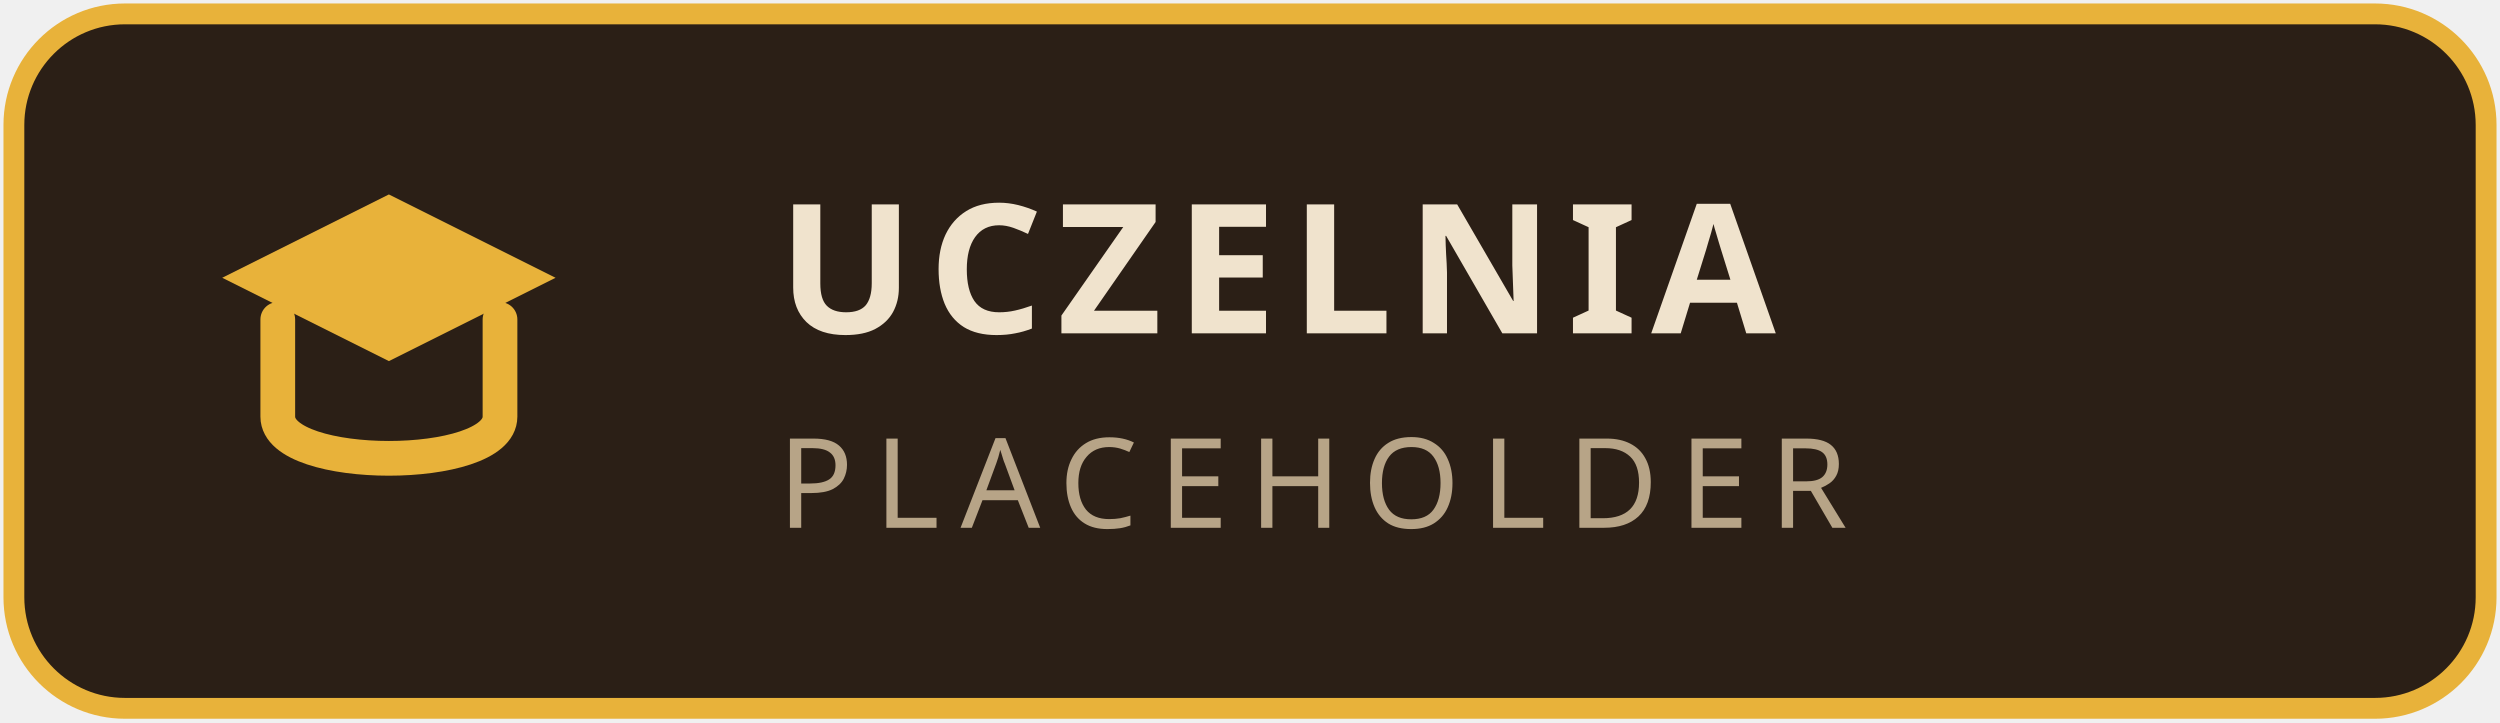
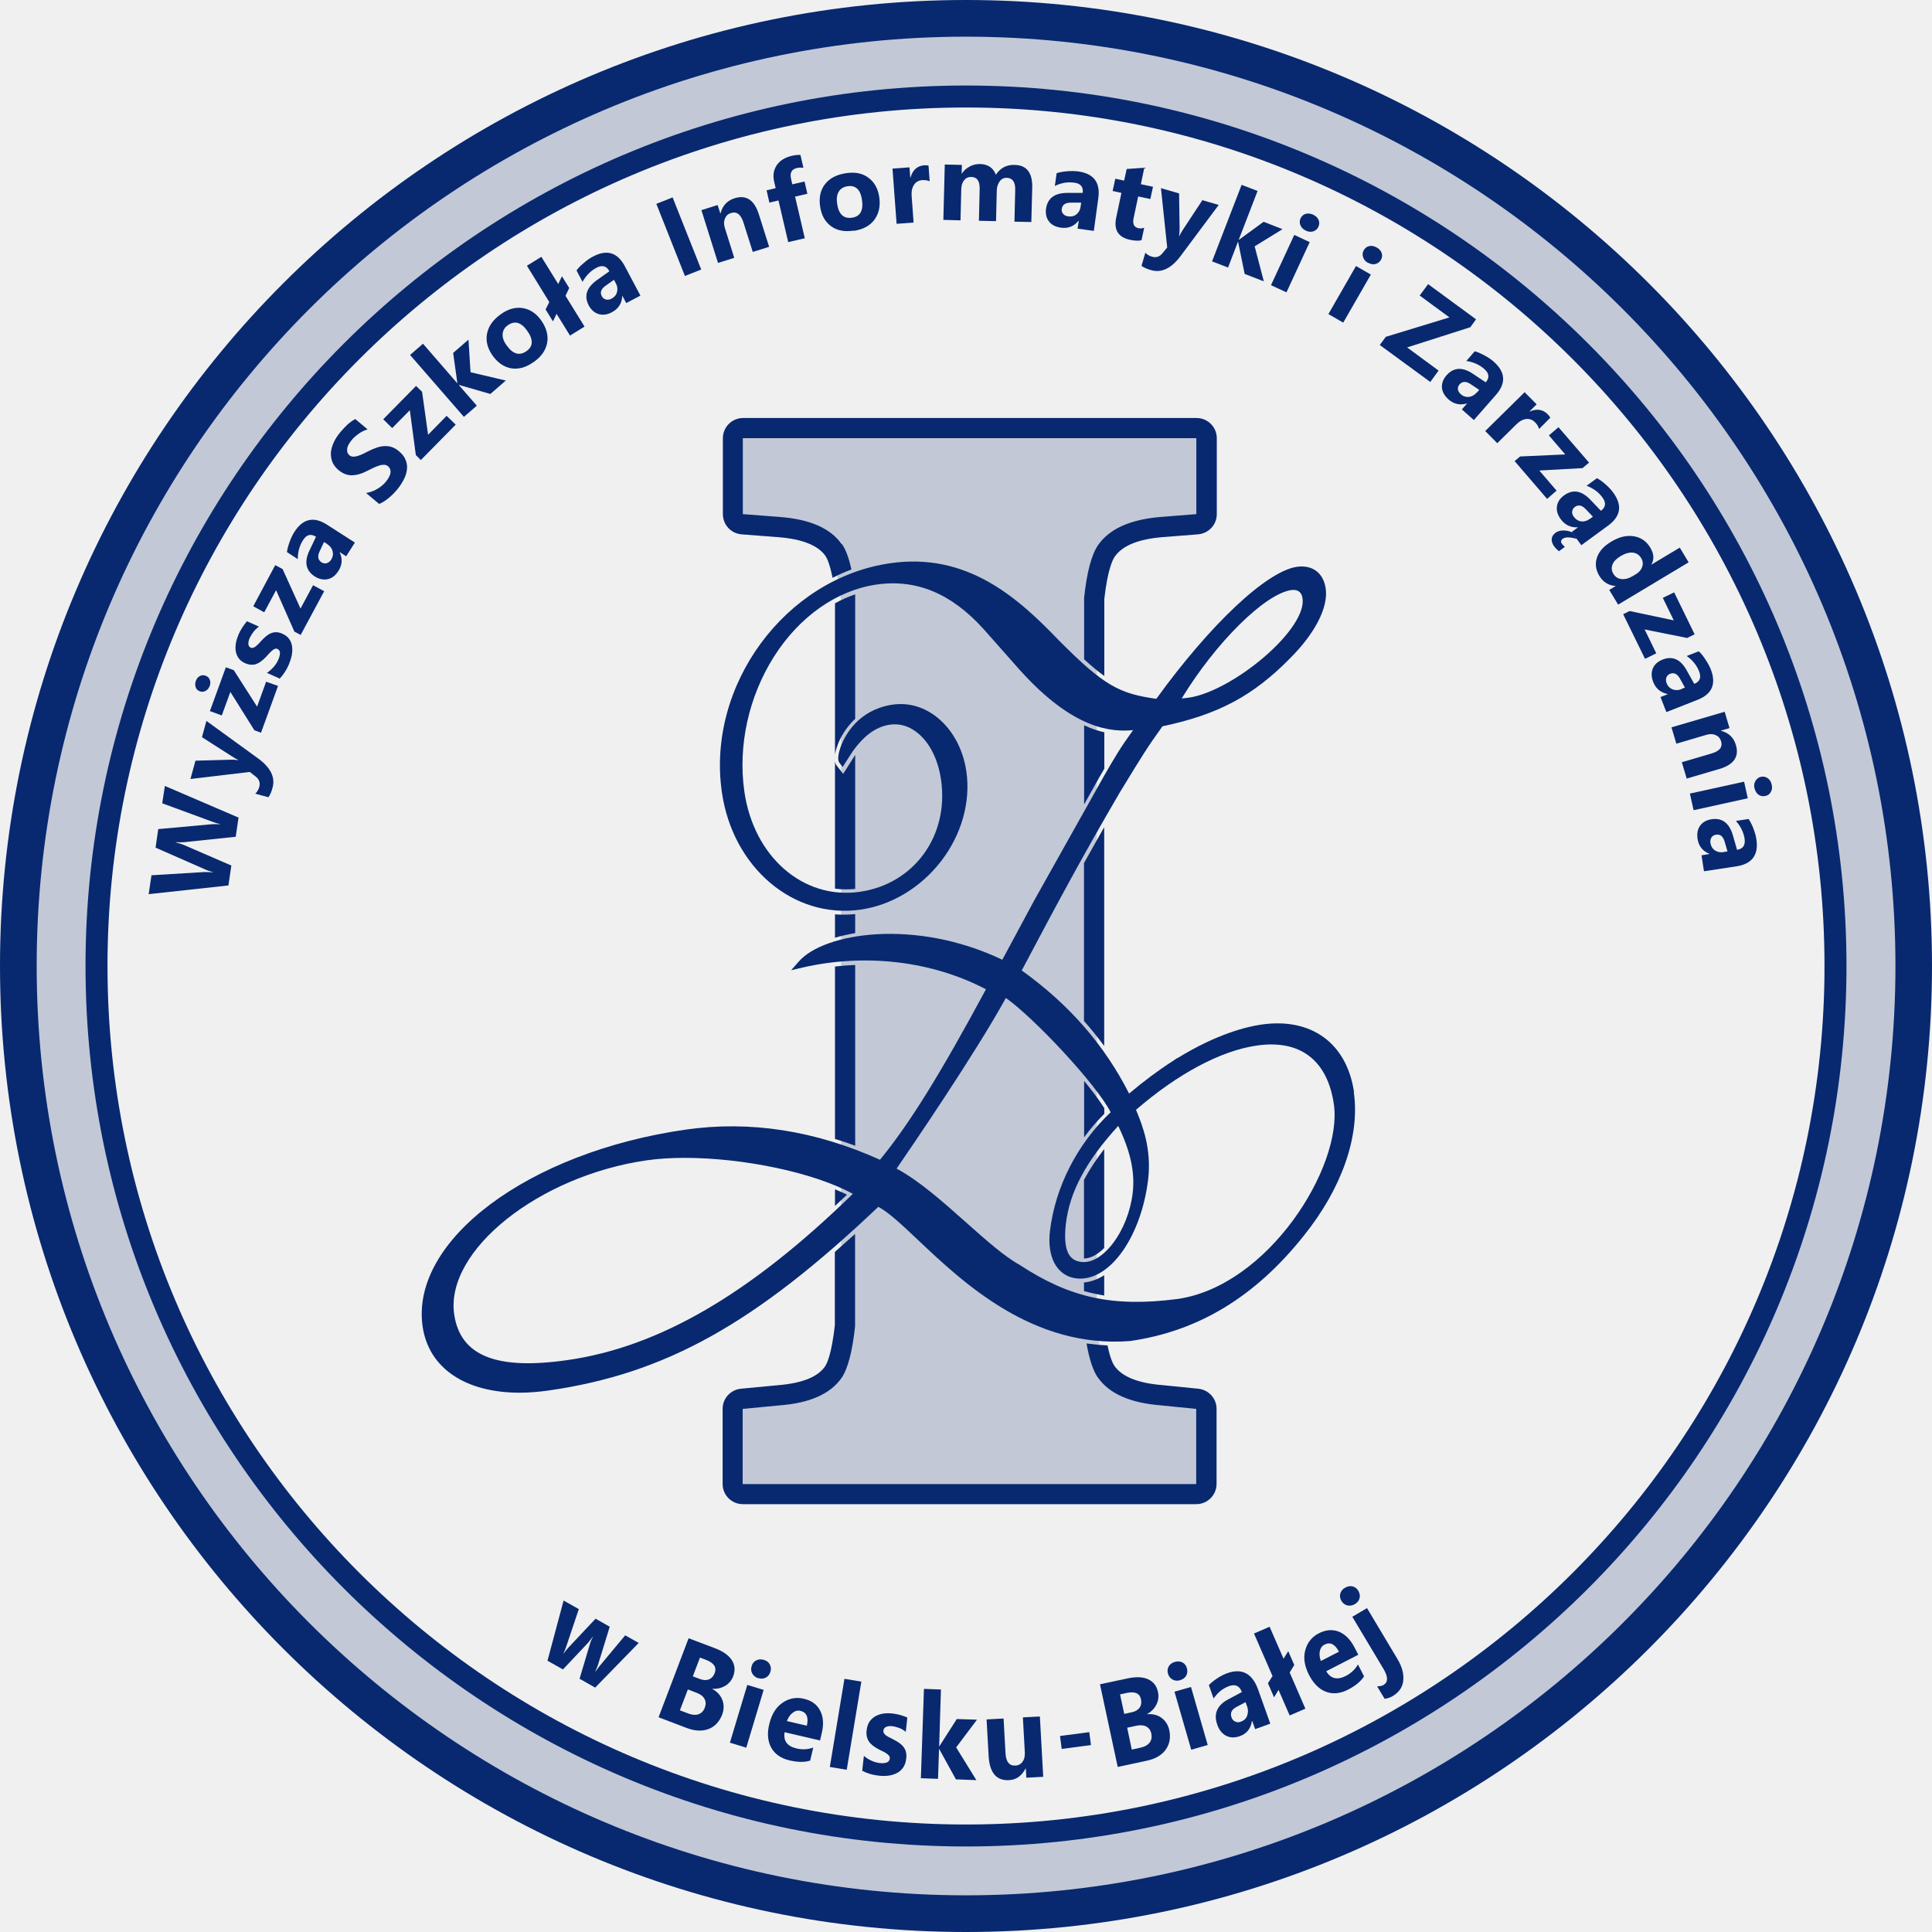
- <svg xmlns="http://www.w3.org/2000/svg" viewBox="0 0 180 52" width="180" height="52" role="img" aria-label="Logo uczelni (placeholder)">
-   <rect x="1" y="1" width="178" height="50" rx="8" fill="#2b1f16" stroke="#e8b23a" stroke-width="1.5" />
-   <path d="M28 14 L40 20 L28 26 L16 20 Z" fill="#e8b23a" />
-   <path d="M20 23 v7 c0 4 16 4 16 0 v-7" fill="none" stroke="#e8b23a" stroke-width="2.5" stroke-linecap="round" />
-   <text x="56" y="24" fill="#f0e3cd" font-family="Segoe UI, system-ui, sans-serif" font-size="13" font-weight="700" letter-spacing="1">UCZELNIA</text>
-   <text x="56" y="38" fill="#b7a487" font-family="Segoe UI, system-ui, sans-serif" font-size="9" letter-spacing="1.5">PLACEHOLDER</text>
+ <svg xmlns="http://www.w3.org/2000/svg" viewBox="0 0 64 64" fill="none">
+   <g clip-path="url(#clip0_221_5553)">
+     <g opacity="0.2">
+       <mask id="mask0_221_5553" style="mask-type:luminance" maskUnits="userSpaceOnUse" x="24" y="14" width="16" height="36">
+         <path d="M39.986 14.173H24.196V49.76H39.986V14.173Z" fill="white" />
+       </mask>
+       <g mask="url(#mask0_221_5553)">
+         <path d="M36.696 18.509C36.975 18.107 37.535 17.87 38.364 17.802L39.52 17.709C39.787 17.688 39.99 17.463 39.99 17.196V14.69C39.99 14.406 39.762 14.173 39.482 14.173H24.712C24.433 14.173 24.204 14.406 24.204 14.69V17.196C24.204 17.467 24.408 17.692 24.674 17.709L25.869 17.802C26.694 17.865 27.249 18.094 27.516 18.484C27.6 18.611 27.761 18.962 27.863 19.911V44.009C27.757 44.966 27.6 45.322 27.511 45.444C27.245 45.834 26.698 46.063 25.885 46.126L24.666 46.245C24.403 46.27 24.204 46.49 24.204 46.757V49.239C24.204 49.522 24.433 49.755 24.712 49.755H39.482C39.762 49.755 39.99 49.522 39.99 49.239V46.757C39.99 46.49 39.791 46.27 39.533 46.245L38.377 46.126C37.526 46.059 36.963 45.821 36.692 45.423C36.603 45.292 36.438 44.924 36.332 43.95V19.991C36.438 19.013 36.607 18.645 36.7 18.513" fill="#082970" />
+       </g>
+     </g>
+     <path d="M5.458 26.034L7.902 27.084L7.808 27.719L6.115 27.897C6.026 27.905 5.928 27.905 5.822 27.897V27.905C5.937 27.935 6.03 27.965 6.098 27.994L7.664 28.672L7.567 29.332L4.925 29.62L5.018 28.994L6.762 28.888C6.834 28.888 6.936 28.888 7.059 28.896V28.888C6.97 28.871 6.873 28.837 6.771 28.79L5.153 28.079L5.242 27.465L7.012 27.304C7.076 27.3 7.169 27.3 7.292 27.304V27.296C7.199 27.279 7.105 27.249 7.017 27.215L5.374 26.61L5.462 26.034H5.458Z" fill="#082970" />
+     <path d="M6.839 23.882L8.554 25.127C8.964 25.428 9.125 25.75 9.028 26.097C8.994 26.228 8.947 26.334 8.892 26.41L8.456 26.292C8.52 26.233 8.562 26.156 8.588 26.072C8.626 25.932 8.588 25.818 8.469 25.724L8.274 25.572L6.309 25.805L6.475 25.199L7.643 25.166C7.715 25.166 7.8 25.166 7.893 25.182V25.174C7.83 25.144 7.758 25.106 7.677 25.051L6.69 24.42L6.839 23.878V23.882Z" fill="#082970" />
+     <path d="M6.945 22.727C6.915 22.803 6.873 22.854 6.809 22.887C6.746 22.921 6.682 22.925 6.618 22.9C6.551 22.875 6.504 22.832 6.483 22.765C6.458 22.701 6.462 22.629 6.487 22.557C6.513 22.481 6.559 22.426 6.618 22.396C6.678 22.362 6.741 22.358 6.809 22.384C6.877 22.405 6.923 22.451 6.949 22.515C6.974 22.578 6.974 22.646 6.949 22.722M9.21 22.722L8.647 24.272L8.427 24.192L7.631 22.921L7.347 23.7L6.953 23.556L7.482 22.104L7.745 22.201L8.516 23.408L8.816 22.582L9.21 22.722Z" fill="#082970" />
+     <path d="M9.261 22.477L8.842 22.29C8.931 22.231 9.007 22.159 9.07 22.087C9.134 22.015 9.18 21.939 9.214 21.863C9.257 21.77 9.274 21.693 9.274 21.63C9.274 21.566 9.244 21.524 9.193 21.498C9.159 21.482 9.13 21.482 9.096 21.498C9.062 21.511 9.028 21.537 8.998 21.566C8.964 21.596 8.931 21.63 8.897 21.668C8.863 21.706 8.829 21.744 8.795 21.778C8.74 21.833 8.689 21.88 8.634 21.918C8.583 21.956 8.528 21.981 8.477 22.002C8.422 22.019 8.367 22.023 8.308 22.019C8.249 22.015 8.185 21.998 8.117 21.968C8.024 21.926 7.952 21.871 7.902 21.799C7.851 21.727 7.821 21.647 7.808 21.562C7.796 21.473 7.8 21.384 7.817 21.287C7.838 21.189 7.868 21.096 7.91 20.999C7.944 20.927 7.982 20.851 8.029 20.783C8.075 20.711 8.126 20.643 8.181 20.58L8.579 20.757C8.511 20.804 8.452 20.863 8.397 20.931C8.346 20.999 8.304 21.067 8.27 21.139C8.253 21.172 8.245 21.206 8.236 21.24C8.228 21.274 8.228 21.304 8.228 21.333C8.228 21.363 8.236 21.384 8.249 21.405C8.261 21.427 8.278 21.443 8.3 21.452C8.329 21.465 8.359 21.469 8.393 21.456C8.422 21.448 8.452 21.427 8.482 21.405C8.511 21.38 8.541 21.35 8.571 21.321C8.6 21.287 8.63 21.253 8.66 21.223C8.715 21.164 8.77 21.113 8.82 21.071C8.875 21.028 8.926 20.995 8.986 20.973C9.041 20.952 9.1 20.939 9.159 20.944C9.218 20.944 9.286 20.961 9.358 20.995C9.456 21.037 9.532 21.1 9.583 21.172C9.633 21.249 9.667 21.329 9.676 21.422C9.688 21.515 9.684 21.609 9.663 21.714C9.642 21.816 9.608 21.918 9.566 22.019C9.485 22.206 9.379 22.362 9.252 22.494" fill="#082970" />
+     <path d="M10.739 19.584L9.96 21.033L9.752 20.923L9.146 19.551L8.753 20.283L8.389 20.084L9.117 18.721L9.362 18.852L9.955 20.16L10.37 19.386L10.739 19.584Z" fill="#082970" />
+     <path d="M11.755 17.975L11.467 18.428L11.247 18.285C11.353 18.505 11.34 18.712 11.209 18.916C11.111 19.068 10.993 19.157 10.853 19.186C10.713 19.216 10.573 19.186 10.43 19.098C10.129 18.903 10.07 18.615 10.252 18.234L10.468 17.781C10.298 17.671 10.154 17.709 10.04 17.891C9.921 18.073 9.862 18.285 9.866 18.522L9.506 18.289C9.515 18.2 9.545 18.09 9.591 17.959C9.638 17.827 9.693 17.713 9.752 17.62C10.036 17.179 10.396 17.099 10.836 17.383L11.759 17.975H11.755ZM10.84 18.022L10.734 17.954L10.59 18.259C10.51 18.428 10.531 18.547 10.65 18.628C10.705 18.661 10.76 18.674 10.819 18.657C10.878 18.64 10.929 18.602 10.972 18.539C11.027 18.45 11.043 18.357 11.018 18.259C10.993 18.162 10.933 18.085 10.836 18.022" fill="#082970" />
+     <path d="M12.568 16.701L12.128 16.332C12.263 16.307 12.382 16.265 12.496 16.197C12.606 16.133 12.704 16.053 12.784 15.956C12.831 15.9 12.864 15.845 12.89 15.795C12.915 15.744 12.932 15.697 12.936 15.655C12.941 15.613 12.936 15.574 12.924 15.54C12.911 15.507 12.89 15.477 12.864 15.452C12.826 15.418 12.784 15.401 12.733 15.397C12.687 15.397 12.632 15.397 12.572 15.418C12.517 15.435 12.454 15.46 12.386 15.49C12.318 15.519 12.246 15.557 12.17 15.596C11.975 15.697 11.802 15.744 11.649 15.744C11.492 15.744 11.348 15.684 11.217 15.574C11.116 15.49 11.043 15.392 11.005 15.291C10.967 15.189 10.955 15.083 10.963 14.969C10.976 14.859 11.01 14.749 11.065 14.634C11.12 14.52 11.192 14.414 11.281 14.308C11.365 14.207 11.45 14.122 11.526 14.05C11.607 13.982 11.687 13.923 11.768 13.881L12.178 14.224C12.128 14.236 12.077 14.258 12.026 14.283C11.975 14.308 11.928 14.334 11.882 14.368C11.835 14.402 11.793 14.435 11.755 14.469C11.713 14.503 11.679 14.541 11.649 14.579C11.607 14.63 11.573 14.681 11.547 14.727C11.522 14.774 11.505 14.821 11.501 14.867C11.497 14.91 11.497 14.948 11.509 14.986C11.522 15.024 11.543 15.054 11.573 15.079C11.607 15.109 11.641 15.121 11.683 15.126C11.725 15.13 11.768 15.126 11.818 15.113C11.869 15.1 11.924 15.079 11.984 15.054C12.043 15.028 12.111 14.994 12.183 14.956C12.28 14.905 12.377 14.863 12.466 14.833C12.555 14.8 12.644 14.783 12.729 14.778C12.813 14.774 12.894 14.783 12.975 14.808C13.055 14.833 13.135 14.88 13.216 14.948C13.326 15.041 13.402 15.138 13.44 15.244C13.483 15.35 13.495 15.456 13.478 15.566C13.466 15.676 13.428 15.786 13.368 15.9C13.309 16.011 13.237 16.121 13.148 16.227C13.059 16.332 12.962 16.43 12.86 16.51C12.758 16.591 12.661 16.654 12.564 16.692" fill="#082970" />
+     <path d="M15.096 14.067L13.94 15.24L13.775 15.075L13.576 13.588L12.991 14.181L12.695 13.889L13.783 12.784L13.982 12.979L14.181 14.402L14.795 13.775L15.096 14.067Z" fill="#082970" />
+     <g opacity="0.2">
+       <mask id="mask1_221_5553" style="mask-type:luminance" maskUnits="userSpaceOnUse" x="1" y="1" width="63" height="62">
+         <path d="M63.06 1.033H1.126V62.967H63.06V1.033Z" fill="white" />
+       </mask>
+       <g mask="url(#mask1_221_5553)">
+         <path d="M32.093 1.033C15.015 1.033 1.126 14.927 1.126 32C1.126 49.073 15.02 62.967 32.093 62.967C49.167 62.967 63.06 49.073 63.06 32C63.06 14.927 49.167 1.033 32.093 1.033ZM32.093 60.888C16.163 60.888 3.206 47.93 3.206 32C3.206 16.07 16.163 3.112 32.093 3.112C48.023 3.112 60.981 16.07 60.981 32C60.981 47.93 48.023 60.888 32.093 60.888Z" fill="#082970" />
+       </g>
+     </g>
+     <path d="M32 1.215C15.024 1.215 1.215 15.024 1.215 32C1.215 48.976 15.024 62.785 32.004 62.785C48.984 62.785 62.789 48.972 62.789 32C62.789 15.028 48.976 1.215 32 1.215ZM32 64C14.355 64 0 49.645 0 32C0 14.355 14.355 0 32 0C49.645 0 64 14.355 64 32C64 49.645 49.645 64 32 64Z" fill="#082970" />
+     <path d="M32 3.561C16.32 3.561 3.561 16.32 3.561 32C3.561 47.68 16.32 60.439 32 60.439C47.68 60.439 60.439 47.68 60.439 32C60.439 16.32 47.68 3.561 32 3.561ZM32 61.167C15.917 61.167 2.833 48.083 2.833 32C2.833 15.917 15.917 2.833 32 2.833C48.083 2.833 61.167 15.917 61.167 32C61.167 48.083 48.083 61.167 32 61.167Z" fill="#082970" />
+     <path d="M16.756 12.606L16.244 13.051L15.202 12.75L15.198 12.754L15.795 13.44L15.367 13.809L13.584 11.759L14.012 11.386L15.147 12.695L15.151 12.691L15.011 11.691L15.519 11.251L15.587 12.331L16.756 12.606Z" fill="#082970" />
+     <path d="M17.683 11.988C17.438 12.166 17.192 12.238 16.951 12.204C16.709 12.166 16.502 12.03 16.328 11.793C16.15 11.548 16.087 11.302 16.133 11.056C16.18 10.811 16.328 10.599 16.578 10.417C16.824 10.239 17.069 10.167 17.311 10.205C17.552 10.243 17.755 10.375 17.92 10.603C18.098 10.849 18.166 11.099 18.128 11.344C18.085 11.59 17.942 11.806 17.687 11.988M16.824 10.773C16.713 10.849 16.659 10.95 16.65 11.069C16.642 11.188 16.688 11.315 16.79 11.45C16.997 11.738 17.217 11.793 17.446 11.628C17.666 11.471 17.671 11.243 17.459 10.95C17.26 10.671 17.048 10.616 16.824 10.773Z" fill="#082970" />
+     <path d="M18.856 9.54L18.733 9.799L19.364 10.819L18.882 11.116L18.437 10.396L18.318 10.646L18.073 10.252L18.196 10.006L17.455 8.803L17.933 8.507L18.492 9.409L18.615 9.151L18.856 9.54Z" fill="#082970" />
+     <path d="M21.219 9.79L20.745 10.04L20.622 9.807H20.613C20.601 10.049 20.486 10.226 20.275 10.341C20.118 10.425 19.97 10.447 19.83 10.404C19.695 10.362 19.584 10.269 19.504 10.12C19.339 9.807 19.428 9.528 19.775 9.278L20.186 8.986C20.093 8.808 19.949 8.77 19.758 8.871C19.563 8.973 19.411 9.13 19.297 9.337L19.098 8.96C19.148 8.888 19.225 8.804 19.335 8.715C19.441 8.621 19.542 8.55 19.644 8.499C20.105 8.253 20.461 8.363 20.702 8.825L21.215 9.794L21.219 9.79ZM20.398 9.379L20.338 9.269L20.063 9.464C19.911 9.57 19.868 9.689 19.936 9.811C19.966 9.871 20.012 9.905 20.072 9.921C20.131 9.938 20.194 9.926 20.262 9.892C20.355 9.841 20.415 9.769 20.44 9.672C20.465 9.574 20.453 9.477 20.398 9.379Z" fill="#082970" />
+     <path d="M22.281 6.539L21.742 6.753L22.689 9.142L23.229 8.928L22.281 6.539Z" fill="#082970" />
+     <path d="M25.475 8.177L24.937 8.346L24.628 7.372C24.543 7.101 24.403 6.995 24.209 7.059C24.115 7.088 24.052 7.148 24.014 7.241C23.976 7.33 23.976 7.431 24.009 7.542L24.323 8.541L23.785 8.71L23.235 6.961L23.772 6.792L23.861 7.067H23.87C23.933 6.813 24.086 6.648 24.331 6.568C24.717 6.445 24.988 6.623 25.14 7.105L25.479 8.177H25.475Z" fill="#082970" />
+     <path d="M26.618 5.56C26.542 5.547 26.47 5.551 26.402 5.564C26.224 5.606 26.161 5.721 26.203 5.916L26.245 6.106L26.652 6.013L26.745 6.419L26.338 6.513L26.66 7.893L26.11 8.02L25.788 6.64L25.487 6.712L25.394 6.305L25.695 6.233L25.644 6.013C25.598 5.81 25.627 5.632 25.729 5.475C25.835 5.318 26 5.217 26.228 5.162C26.338 5.136 26.436 5.128 26.516 5.132L26.614 5.56H26.618Z" fill="#082970" />
+     <path d="M28.282 7.639C27.982 7.686 27.727 7.639 27.533 7.495C27.334 7.351 27.211 7.135 27.169 6.847C27.122 6.547 27.177 6.297 27.329 6.102C27.482 5.903 27.715 5.784 28.02 5.738C28.32 5.691 28.57 5.738 28.765 5.886C28.964 6.03 29.082 6.242 29.125 6.521C29.171 6.822 29.116 7.072 28.968 7.275C28.82 7.478 28.591 7.601 28.282 7.648M28.07 6.17C27.939 6.191 27.842 6.25 27.782 6.352C27.723 6.453 27.706 6.589 27.732 6.754C27.782 7.101 27.952 7.254 28.231 7.211C28.498 7.169 28.608 6.97 28.553 6.614C28.502 6.276 28.341 6.127 28.07 6.17Z" fill="#082970" />
+     <path d="M30.797 6.004C30.725 5.975 30.645 5.962 30.556 5.966C30.433 5.975 30.34 6.026 30.277 6.123C30.213 6.22 30.188 6.343 30.2 6.5L30.264 7.372L29.701 7.414L29.565 5.585L30.128 5.543L30.154 5.882H30.162C30.234 5.628 30.387 5.492 30.62 5.475C30.679 5.475 30.725 5.475 30.759 5.488L30.797 6.009V6.004Z" fill="#082970" />
+     <path d="M34.168 7.355L33.605 7.343L33.63 6.297C33.639 6.03 33.541 5.894 33.347 5.89C33.253 5.89 33.177 5.924 33.118 6.005C33.059 6.085 33.025 6.182 33.02 6.301L32.995 7.326L32.428 7.313L32.453 6.254C32.457 5.996 32.368 5.865 32.174 5.861C32.076 5.861 32 5.894 31.936 5.971C31.877 6.047 31.843 6.148 31.843 6.28L31.818 7.3L31.25 7.283L31.297 5.45L31.864 5.463L31.856 5.75H31.864C31.924 5.653 32.008 5.577 32.119 5.518C32.224 5.458 32.343 5.433 32.466 5.433C32.724 5.441 32.902 5.556 32.991 5.789C33.135 5.564 33.342 5.454 33.613 5.463C34.011 5.471 34.206 5.725 34.194 6.216L34.164 7.36L34.168 7.355Z" fill="#082970" />
+     <path d="M36.226 7.647L35.697 7.575L35.735 7.313H35.726C35.578 7.499 35.383 7.575 35.142 7.542C34.964 7.516 34.833 7.448 34.748 7.334C34.659 7.22 34.63 7.08 34.651 6.915C34.702 6.563 34.939 6.39 35.362 6.39H35.866C35.892 6.195 35.798 6.076 35.587 6.051C35.371 6.021 35.155 6.055 34.943 6.161L35.002 5.738C35.087 5.708 35.197 5.687 35.337 5.674C35.477 5.661 35.604 5.666 35.714 5.678C36.23 5.75 36.455 6.043 36.383 6.563L36.234 7.652L36.226 7.647ZM35.798 6.834L35.815 6.712H35.481C35.294 6.712 35.193 6.779 35.172 6.919C35.163 6.983 35.176 7.038 35.218 7.084C35.256 7.131 35.316 7.16 35.392 7.169C35.498 7.182 35.587 7.16 35.663 7.097C35.739 7.033 35.786 6.945 35.798 6.834Z" fill="#082970" />
+     <path d="M37.818 7.957C37.729 7.982 37.598 7.978 37.433 7.944C37.043 7.859 36.891 7.618 36.975 7.211L37.149 6.39L36.857 6.326L36.946 5.92L37.238 5.983L37.323 5.598L37.907 5.556L37.793 6.102L38.195 6.187L38.106 6.593L37.704 6.508L37.551 7.233C37.513 7.419 37.568 7.529 37.712 7.559C37.772 7.571 37.835 7.567 37.903 7.546L37.814 7.957H37.818Z" fill="#082970" />
+     <path d="M40.372 6.788L39.105 8.486C38.801 8.892 38.474 9.049 38.127 8.947C37.996 8.909 37.89 8.863 37.814 8.808L37.941 8.372C38 8.435 38.072 8.477 38.161 8.503C38.301 8.545 38.415 8.503 38.508 8.389L38.665 8.198L38.458 6.233L39.059 6.407L39.076 7.575C39.076 7.647 39.072 7.732 39.055 7.825H39.063C39.093 7.762 39.135 7.69 39.186 7.609L39.83 6.631L40.367 6.788H40.372Z" fill="#082970" />
+     <path d="M41.866 9.32L41.231 9.074L41.015 8.016L41.007 8.012L40.681 8.863L40.151 8.659L41.13 6.123L41.659 6.326L41.036 7.94L41.041 7.944L41.858 7.347L42.485 7.592L41.562 8.16L41.866 9.32Z" fill="#082970" />
+     <path d="M42.616 9.684L42.103 9.447L42.874 7.783L43.386 8.02L42.616 9.684ZM43.255 7.639C43.171 7.597 43.111 7.542 43.077 7.461C43.048 7.385 43.048 7.309 43.082 7.233C43.12 7.156 43.175 7.106 43.251 7.084C43.327 7.063 43.412 7.072 43.497 7.11C43.586 7.152 43.645 7.207 43.679 7.283C43.713 7.355 43.708 7.432 43.675 7.512C43.641 7.588 43.581 7.639 43.505 7.664C43.429 7.69 43.344 7.681 43.255 7.639Z" fill="#082970" />
+     <path d="M44.496 10.688L44.005 10.404L44.919 8.812L45.411 9.096L44.496 10.688ZM45.313 8.706C45.228 8.66 45.178 8.596 45.152 8.516C45.127 8.435 45.135 8.359 45.178 8.287C45.22 8.215 45.279 8.168 45.36 8.151C45.44 8.134 45.521 8.151 45.605 8.198C45.69 8.245 45.745 8.308 45.77 8.384C45.796 8.461 45.788 8.537 45.745 8.609C45.703 8.681 45.639 8.727 45.559 8.748C45.478 8.765 45.398 8.748 45.313 8.702" fill="#082970" />
+     <path d="M47.38 12.653L45.707 11.429L45.906 11.158L48.015 10.514L47.028 9.79L47.308 9.413L48.896 10.578L48.705 10.84L46.613 11.509L47.655 12.276L47.38 12.653Z" fill="#082970" />
+     <path d="M48.828 13.919L48.426 13.563L48.599 13.364H48.595C48.366 13.432 48.163 13.39 47.981 13.229C47.85 13.11 47.778 12.983 47.765 12.839C47.757 12.695 47.807 12.56 47.917 12.433C48.154 12.166 48.447 12.149 48.798 12.386L49.217 12.665C49.349 12.513 49.332 12.369 49.171 12.225C49.006 12.081 48.807 11.992 48.574 11.958L48.853 11.636C48.938 11.658 49.044 11.704 49.167 11.768C49.289 11.835 49.395 11.903 49.48 11.979C49.874 12.327 49.895 12.695 49.552 13.085L48.828 13.91V13.919ZM48.921 13.008L49.001 12.915L48.722 12.729C48.569 12.623 48.443 12.627 48.349 12.733C48.307 12.78 48.29 12.835 48.294 12.894C48.303 12.953 48.332 13.008 48.392 13.059C48.472 13.131 48.561 13.157 48.658 13.148C48.756 13.136 48.845 13.089 48.917 13.004" fill="#082970" />
+     <path d="M50.979 14.198C50.958 14.122 50.915 14.054 50.852 13.991C50.767 13.902 50.666 13.868 50.556 13.881C50.441 13.893 50.331 13.957 50.221 14.067L49.599 14.681L49.2 14.279L50.505 12.992L50.903 13.394L50.661 13.635H50.666C50.907 13.529 51.106 13.559 51.271 13.724C51.313 13.766 51.339 13.805 51.356 13.838L50.987 14.207L50.979 14.198Z" fill="#082970" />
+     <path d="M51.25 16.527L50.174 15.274L50.356 15.121L51.851 15.054L51.309 14.423L51.627 14.152L52.639 15.325L52.423 15.507L50.992 15.587L51.563 16.252L51.25 16.527Z" fill="#082970" />
+     <path d="M51.644 18.259C51.618 18.242 51.593 18.217 51.563 18.191C51.534 18.162 51.508 18.132 51.483 18.098C51.424 18.018 51.398 17.937 51.402 17.857C51.407 17.776 51.453 17.704 51.534 17.645C51.563 17.624 51.597 17.607 51.639 17.594C51.682 17.582 51.724 17.573 51.767 17.573C51.813 17.573 51.86 17.573 51.91 17.582C51.961 17.59 52.012 17.607 52.063 17.628L52.228 17.853C52.118 17.819 52.025 17.802 51.944 17.802C51.864 17.802 51.805 17.819 51.767 17.849C51.733 17.87 51.716 17.899 51.712 17.925C51.712 17.954 51.716 17.98 51.737 18.009C51.75 18.026 51.767 18.047 51.783 18.064C51.8 18.081 51.822 18.098 51.839 18.115L51.639 18.263L51.644 18.259ZM52.381 18.056L52.063 17.624L52.275 17.467C52.038 17.484 51.847 17.395 51.703 17.201C51.597 17.057 51.555 16.913 51.576 16.773C51.597 16.629 51.673 16.51 51.813 16.409C52.101 16.201 52.393 16.248 52.685 16.557L53.033 16.921C53.194 16.802 53.211 16.654 53.084 16.481C52.956 16.303 52.779 16.176 52.558 16.091L52.901 15.841C52.982 15.884 53.075 15.947 53.181 16.04C53.287 16.134 53.371 16.222 53.439 16.316C53.748 16.739 53.693 17.103 53.27 17.412L52.385 18.06L52.381 18.056ZM52.669 17.188L52.766 17.116L52.533 16.87C52.406 16.735 52.283 16.709 52.169 16.794C52.118 16.832 52.088 16.883 52.08 16.942C52.071 17.002 52.093 17.065 52.139 17.124C52.203 17.209 52.283 17.26 52.381 17.273C52.478 17.281 52.575 17.256 52.664 17.188" fill="#082970" />
+     <path d="M53.6 20.025L53.308 19.542L53.524 19.411C53.287 19.398 53.105 19.284 52.978 19.072C52.859 18.873 52.834 18.674 52.901 18.471C52.969 18.267 53.126 18.09 53.376 17.942C53.634 17.785 53.884 17.726 54.121 17.764C54.358 17.802 54.54 17.929 54.667 18.14C54.79 18.344 54.803 18.53 54.705 18.695V18.704L55.645 18.14L55.938 18.628L53.609 20.025H53.6ZM54.079 19.089L54.197 19.017C54.299 18.958 54.367 18.873 54.4 18.776C54.434 18.674 54.422 18.577 54.362 18.483C54.299 18.378 54.206 18.318 54.083 18.306C53.96 18.297 53.829 18.335 53.681 18.424C53.541 18.509 53.452 18.602 53.414 18.704C53.376 18.809 53.384 18.911 53.448 19.013C53.507 19.11 53.596 19.169 53.71 19.182C53.829 19.195 53.952 19.165 54.079 19.085" fill="#082970" />
+     <path d="M54.494 21.825L53.77 20.347L53.981 20.241L55.446 20.55L55.082 19.805L55.459 19.623L56.137 21.012L55.887 21.134L54.481 20.851L54.866 21.642L54.494 21.825Z" fill="#082970" />
+     <path d="M55.201 23.59L55.006 23.091L55.252 22.993C55.014 22.947 54.853 22.815 54.765 22.591C54.701 22.426 54.697 22.278 54.752 22.142C54.807 22.011 54.917 21.913 55.074 21.85C55.404 21.719 55.675 21.841 55.878 22.214L56.124 22.654C56.31 22.582 56.365 22.443 56.285 22.239C56.204 22.036 56.069 21.867 55.874 21.731L56.272 21.575C56.34 21.634 56.412 21.719 56.488 21.837C56.569 21.956 56.628 22.066 56.67 22.168C56.861 22.654 56.717 22.993 56.23 23.184L55.209 23.586L55.201 23.59ZM55.7 22.824L55.815 22.777L55.654 22.485C55.565 22.324 55.455 22.269 55.324 22.32C55.264 22.345 55.222 22.384 55.201 22.443C55.18 22.498 55.184 22.561 55.209 22.633C55.247 22.731 55.315 22.799 55.408 22.837C55.501 22.87 55.599 22.87 55.705 22.828" fill="#082970" />
+     <path d="M55.874 25.792L55.713 25.25L56.691 24.962C56.967 24.882 57.072 24.746 57.013 24.552C56.983 24.458 56.928 24.391 56.835 24.352C56.746 24.31 56.645 24.31 56.535 24.34L55.531 24.636L55.37 24.094L57.132 23.578L57.293 24.12L57.013 24.2V24.209C57.267 24.276 57.432 24.433 57.504 24.679C57.619 25.068 57.432 25.335 56.95 25.475L55.87 25.792H55.874Z" fill="#082970" />
+     <path d="M56.103 26.842L55.98 26.288L57.775 25.894L57.898 26.444L56.107 26.838L56.103 26.842ZM58.118 26.114C58.097 26.021 58.11 25.941 58.152 25.869C58.194 25.797 58.254 25.75 58.334 25.733C58.419 25.716 58.491 25.733 58.559 25.78C58.626 25.826 58.669 25.898 58.69 25.991C58.711 26.084 58.703 26.169 58.66 26.237C58.622 26.309 58.559 26.351 58.478 26.368C58.394 26.385 58.317 26.372 58.254 26.326C58.186 26.279 58.144 26.207 58.123 26.114" fill="#082970" />
+     <path d="M56.446 28.862L56.365 28.333L56.623 28.291V28.282C56.399 28.193 56.272 28.028 56.234 27.791C56.209 27.613 56.234 27.469 56.319 27.351C56.403 27.236 56.526 27.164 56.696 27.139C57.047 27.084 57.284 27.262 57.403 27.668L57.542 28.151C57.741 28.121 57.822 27.998 57.792 27.783C57.758 27.567 57.661 27.372 57.504 27.194L57.923 27.13C57.974 27.202 58.029 27.304 58.08 27.435C58.131 27.567 58.165 27.685 58.182 27.799C58.262 28.316 58.042 28.617 57.53 28.697L56.446 28.862ZM57.102 28.223L57.225 28.206L57.132 27.884C57.081 27.706 56.983 27.626 56.844 27.651C56.78 27.66 56.729 27.689 56.696 27.74C56.662 27.791 56.649 27.855 56.662 27.931C56.679 28.037 56.729 28.117 56.81 28.172C56.895 28.227 56.988 28.244 57.098 28.227" fill="#082970" />
+     <path d="M21.16 54.422L19.716 55.904L19.199 55.611L19.542 54.46C19.563 54.383 19.597 54.303 19.644 54.223H19.635C19.576 54.299 19.525 54.367 19.483 54.417L18.649 55.302L18.136 55.014L18.67 53.02L19.174 53.304L18.75 54.566C18.729 54.625 18.704 54.693 18.666 54.773H18.674C18.725 54.701 18.771 54.642 18.814 54.595L19.729 53.621L20.198 53.888L19.805 55.163C19.796 55.192 19.767 55.264 19.716 55.37H19.724C19.767 55.315 19.813 55.252 19.86 55.192L20.711 54.172L21.168 54.43L21.16 54.422Z" fill="#082970" />
+     <path d="M21.816 56.886L22.811 54.269L23.683 54.599C23.95 54.701 24.137 54.832 24.242 54.993C24.344 55.154 24.361 55.332 24.289 55.527C24.234 55.666 24.145 55.776 24.018 55.849C23.891 55.92 23.751 55.954 23.599 55.942V55.95C23.76 56.039 23.87 56.158 23.929 56.314C23.988 56.467 23.984 56.628 23.925 56.793C23.832 57.034 23.683 57.195 23.472 57.276C23.26 57.356 23.019 57.343 22.748 57.242L21.825 56.89L21.816 56.886ZM22.786 55.967L22.523 56.657L22.815 56.767C22.942 56.814 23.052 56.818 23.146 56.784C23.239 56.751 23.311 56.674 23.349 56.564C23.387 56.458 23.387 56.365 23.336 56.276C23.29 56.187 23.201 56.124 23.078 56.077L22.782 55.963L22.786 55.967ZM23.188 54.908L22.951 55.531L23.188 55.62C23.298 55.662 23.4 55.666 23.485 55.633C23.569 55.599 23.633 55.531 23.675 55.425C23.747 55.234 23.654 55.086 23.387 54.985L23.184 54.908H23.188Z" fill="#082970" />
+     <path d="M24.721 57.894L24.179 57.729L24.755 55.815L25.297 55.98L24.721 57.894ZM25.119 55.594C25.026 55.565 24.962 55.514 24.92 55.438C24.878 55.362 24.873 55.281 24.899 55.192C24.924 55.103 24.975 55.04 25.051 55.002C25.127 54.964 25.212 54.959 25.301 54.985C25.394 55.01 25.462 55.061 25.5 55.137C25.542 55.209 25.547 55.29 25.521 55.379C25.496 55.468 25.441 55.535 25.369 55.573C25.293 55.611 25.208 55.62 25.119 55.59" fill="#082970" />
+     <path d="M27.156 57.653L25.991 57.382C25.945 57.669 26.076 57.847 26.385 57.919C26.58 57.966 26.766 57.953 26.94 57.89L26.838 58.322C26.652 58.381 26.423 58.377 26.161 58.317C25.873 58.25 25.669 58.11 25.551 57.898C25.432 57.686 25.407 57.424 25.483 57.115C25.559 56.793 25.703 56.556 25.919 56.408C26.135 56.259 26.368 56.213 26.622 56.272C26.885 56.331 27.063 56.463 27.168 56.666C27.274 56.869 27.291 57.115 27.224 57.403L27.164 57.657L27.156 57.653ZM26.728 57.166C26.792 56.886 26.72 56.721 26.512 56.674C26.423 56.653 26.338 56.674 26.254 56.742C26.169 56.806 26.11 56.899 26.067 57.013L26.728 57.166Z" fill="#082970" />
+     <path d="M27.973 55.613L27.489 58.533L28.049 58.626L28.533 55.706L27.973 55.613Z" fill="#082970" />
+     <path d="M28.562 58.66L28.617 58.165C28.701 58.237 28.79 58.292 28.879 58.33C28.968 58.368 29.053 58.394 29.133 58.402C29.235 58.415 29.311 58.406 29.375 58.385C29.434 58.36 29.468 58.317 29.476 58.258C29.48 58.22 29.472 58.186 29.447 58.156C29.421 58.127 29.392 58.101 29.353 58.076C29.315 58.05 29.273 58.029 29.226 58.008C29.18 57.987 29.133 57.962 29.091 57.94C29.023 57.902 28.964 57.864 28.909 57.822C28.858 57.779 28.816 57.737 28.782 57.686C28.748 57.636 28.727 57.58 28.714 57.521C28.701 57.458 28.697 57.386 28.71 57.305C28.723 57.195 28.756 57.102 28.807 57.026C28.862 56.95 28.93 56.89 29.006 56.848C29.087 56.806 29.176 56.776 29.273 56.763C29.37 56.751 29.472 56.751 29.574 56.763C29.654 56.772 29.735 56.789 29.815 56.81C29.895 56.831 29.976 56.861 30.056 56.895L30.006 57.369C29.938 57.314 29.866 57.271 29.79 57.242C29.709 57.212 29.633 57.191 29.552 57.182C29.514 57.178 29.48 57.178 29.447 57.182C29.413 57.182 29.383 57.195 29.358 57.204C29.332 57.216 29.311 57.229 29.294 57.25C29.277 57.271 29.269 57.292 29.265 57.322C29.26 57.36 29.265 57.39 29.286 57.419C29.303 57.449 29.328 57.475 29.362 57.496C29.392 57.517 29.43 57.538 29.472 57.559C29.514 57.58 29.552 57.597 29.591 57.619C29.663 57.657 29.726 57.695 29.785 57.733C29.84 57.775 29.891 57.818 29.929 57.868C29.967 57.919 29.997 57.974 30.01 58.038C30.027 58.101 30.031 58.173 30.018 58.258C30.006 58.377 29.972 58.474 29.917 58.554C29.862 58.631 29.79 58.694 29.709 58.736C29.624 58.779 29.531 58.808 29.43 58.821C29.324 58.834 29.218 58.834 29.108 58.821C28.909 58.8 28.727 58.745 28.562 58.66Z" fill="#082970" />
+     <path d="M32.343 58.969L31.666 58.944L31.111 57.936H31.107L31.073 58.927L30.505 58.906L30.607 55.946L31.17 55.967L31.111 57.852H31.115L31.695 56.945L32.364 56.967L31.674 57.885L32.343 58.969Z" fill="#082970" />
+     <path d="M34.562 58.859L33.999 58.889L33.982 58.584H33.973C33.846 58.83 33.664 58.957 33.431 58.969C33.008 58.995 32.779 58.724 32.749 58.165L32.682 56.958L33.245 56.928L33.309 58.08C33.325 58.364 33.435 58.499 33.639 58.487C33.74 58.482 33.821 58.436 33.876 58.355C33.935 58.275 33.956 58.169 33.948 58.033L33.884 56.89L34.447 56.861L34.558 58.859H34.562Z" fill="#082970" />
+     <path d="M36.084 57.379L35.114 57.507L35.17 57.935L36.14 57.808L36.084 57.379Z" fill="#082970" />
+     <path d="M37.026 58.533L36.438 55.794L37.352 55.599C37.632 55.54 37.861 55.548 38.034 55.629C38.208 55.709 38.318 55.849 38.36 56.052C38.39 56.2 38.373 56.34 38.305 56.471C38.237 56.602 38.136 56.704 38.005 56.776V56.785C38.191 56.772 38.347 56.81 38.479 56.907C38.61 57.005 38.695 57.14 38.733 57.31C38.788 57.559 38.745 57.78 38.614 57.962C38.483 58.144 38.271 58.267 37.988 58.326L37.022 58.533H37.026ZM37.103 56.128L37.242 56.776L37.492 56.721C37.611 56.696 37.695 56.645 37.75 56.569C37.806 56.492 37.818 56.399 37.797 56.293C37.755 56.09 37.594 56.022 37.319 56.082L37.107 56.128H37.103ZM37.34 57.238L37.492 57.958L37.797 57.89C37.928 57.86 38.021 57.805 38.085 57.725C38.144 57.644 38.161 57.547 38.14 57.428C38.115 57.318 38.06 57.242 37.975 57.195C37.89 57.149 37.78 57.14 37.649 57.166L37.34 57.233V57.238Z" fill="#082970" />
+     <path d="M39.093 55.658C39.004 55.688 38.919 55.679 38.843 55.637C38.767 55.595 38.716 55.531 38.691 55.442C38.665 55.353 38.673 55.273 38.716 55.201C38.758 55.129 38.826 55.078 38.919 55.053C39.012 55.027 39.097 55.032 39.169 55.07C39.245 55.108 39.292 55.175 39.317 55.26C39.343 55.349 39.334 55.434 39.296 55.506C39.254 55.578 39.186 55.629 39.093 55.658ZM40.007 57.805L39.461 57.962L38.906 56.039L39.453 55.883L40.007 57.805Z" fill="#082970" />
+     <path d="M42.082 57.098L41.578 57.28L41.481 57.009H41.473C41.434 57.263 41.299 57.432 41.07 57.513C40.901 57.572 40.753 57.568 40.617 57.5C40.486 57.432 40.384 57.309 40.325 57.136C40.194 56.772 40.316 56.488 40.693 56.289L41.138 56.052C41.066 55.849 40.926 55.781 40.719 55.853C40.511 55.925 40.342 56.065 40.202 56.264L40.045 55.823C40.105 55.755 40.194 55.684 40.312 55.603C40.431 55.523 40.541 55.468 40.647 55.429C41.138 55.252 41.481 55.429 41.676 55.967L42.078 57.094L42.082 57.098ZM41.307 56.514L41.261 56.386L40.964 56.543C40.799 56.628 40.744 56.746 40.795 56.89C40.82 56.958 40.859 57.005 40.918 57.03C40.977 57.06 41.041 57.06 41.113 57.03C41.214 56.992 41.282 56.928 41.316 56.827C41.35 56.729 41.35 56.623 41.307 56.509" fill="#082970" />
+     <path d="M42.874 55.154L42.722 55.404L43.242 56.602L42.722 56.827L42.353 55.98L42.205 56.225L42.002 55.76L42.154 55.522L41.54 54.112L42.057 53.888L42.519 54.947L42.675 54.697L42.874 55.154Z" fill="#082970" />
+     <path d="M44.996 54.815L43.933 55.362C44.081 55.611 44.297 55.662 44.581 55.518C44.758 55.425 44.894 55.298 44.983 55.137L45.186 55.531C45.08 55.696 44.907 55.84 44.665 55.967C44.403 56.103 44.157 56.128 43.928 56.043C43.7 55.959 43.514 55.772 43.365 55.489C43.213 55.192 43.17 54.921 43.238 54.667C43.306 54.413 43.454 54.227 43.683 54.108C43.92 53.985 44.145 53.968 44.356 54.053C44.564 54.138 44.737 54.316 44.873 54.578L44.991 54.807L44.996 54.815ZM44.356 54.718C44.225 54.464 44.064 54.383 43.873 54.481C43.793 54.523 43.742 54.595 43.721 54.697C43.7 54.798 43.713 54.908 43.755 55.023L44.356 54.714V54.718Z" fill="#082970" />
+     <path d="M44.881 53.139C44.801 53.185 44.716 53.202 44.632 53.181C44.547 53.16 44.483 53.109 44.437 53.033C44.39 52.952 44.377 52.872 44.399 52.791C44.42 52.711 44.471 52.643 44.555 52.597C44.64 52.546 44.72 52.533 44.801 52.55C44.881 52.567 44.949 52.618 44.996 52.698C45.042 52.779 45.059 52.859 45.038 52.94C45.017 53.024 44.966 53.088 44.881 53.139ZM46.291 54.955C46.444 55.209 46.507 55.446 46.486 55.667C46.465 55.887 46.346 56.06 46.13 56.188C46.059 56.23 45.974 56.259 45.868 56.276L45.618 55.861C45.711 55.861 45.783 55.849 45.834 55.815C45.986 55.722 45.986 55.548 45.83 55.285L44.797 53.558L45.284 53.27L46.291 54.955Z" fill="#082970" />
+     <path d="M28.325 19.69C28.096 19.771 27.876 19.864 27.66 19.987V24.996C27.677 24.878 27.719 24.751 27.761 24.64C27.837 24.446 28.011 24.111 28.329 23.811V19.724C28.329 19.724 28.329 19.703 28.329 19.69" fill="#082970" />
+     <path d="M36.446 25.699C36.493 25.614 36.539 25.538 36.582 25.462V24.259C36.383 24.213 36.158 24.141 35.913 24.026V26.648L36.446 25.695V25.699Z" fill="#082970" />
+     <path d="M35.908 33.821C36.146 34.088 36.37 34.367 36.578 34.651V27.401C36.345 27.812 36.12 28.21 35.908 28.591V33.821Z" fill="#082970" />
+     <path d="M27.88 18.026C27.516 17.501 26.83 17.2 25.822 17.124L24.607 17.031V14.516H39.63V17.031L38.458 17.124C37.45 17.205 36.755 17.514 36.379 18.052C36.158 18.369 36.002 18.958 35.913 19.8V21.841C36.163 22.07 36.379 22.248 36.582 22.392V19.838C36.692 18.864 36.861 18.534 36.929 18.437C37.183 18.073 37.717 17.857 38.513 17.793L39.69 17.7C40.037 17.67 40.308 17.383 40.308 17.031V14.516C40.308 14.147 40.007 13.847 39.639 13.847H24.615C24.247 13.847 23.946 14.147 23.946 14.516V17.031C23.946 17.383 24.217 17.675 24.564 17.7L25.779 17.793C26.571 17.857 27.096 18.064 27.342 18.412C27.389 18.479 27.486 18.67 27.579 19.14C27.782 19.038 27.99 18.945 28.206 18.864C28.121 18.488 28.02 18.208 27.893 18.026" fill="#082970" />
+     <path d="M28.329 29.442V25.009L27.931 25.636L27.71 25.352C27.685 25.318 27.668 25.276 27.66 25.229V29.438C27.88 29.468 28.104 29.468 28.329 29.447" fill="#082970" />
+     <path d="M28.329 31.966C28.104 31.974 27.88 31.991 27.66 32.017V37.729C27.884 37.797 28.104 37.869 28.329 37.954V31.966Z" fill="#082970" />
+     <path d="M36.582 36.895V36.709C36.421 36.455 36.188 36.141 35.913 35.807V37.674C36.116 37.399 36.34 37.136 36.582 36.895Z" fill="#082970" />
+     <path d="M35.908 42.484V42.768C36.129 42.832 36.353 42.878 36.578 42.916V42.243C36.361 42.383 36.133 42.463 35.908 42.484Z" fill="#082970" />
+     <path d="M36.366 45.627C36.738 46.164 37.433 46.474 38.453 46.554L39.626 46.672V49.162H24.602V46.672L25.835 46.554C26.83 46.478 27.507 46.173 27.876 45.648C28.087 45.343 28.235 44.771 28.325 43.941V40.876C28.1 41.079 27.876 41.278 27.655 41.473V43.903C27.549 44.856 27.393 45.173 27.329 45.267C27.088 45.614 26.567 45.821 25.788 45.885L24.543 46.003C24.2 46.037 23.938 46.325 23.938 46.668V49.158C23.938 49.531 24.238 49.827 24.607 49.827H39.63C39.999 49.827 40.3 49.526 40.3 49.158V46.668C40.3 46.325 40.037 46.037 39.694 46.003L38.521 45.885C37.7 45.821 37.166 45.605 36.916 45.245C36.87 45.178 36.776 44.996 36.688 44.568C36.45 44.559 36.218 44.534 35.993 44.504C36.082 45.017 36.205 45.398 36.366 45.631" fill="#082970" />
+     <path d="M27.66 39.948C27.791 39.825 27.922 39.703 28.058 39.576C27.935 39.516 27.799 39.453 27.66 39.398V39.952V39.948Z" fill="#082970" />
+     <path d="M35.908 39.089V41.688C36.12 41.688 36.353 41.566 36.578 41.341V38.064C36.306 38.415 36.082 38.754 35.908 39.089Z" fill="#082970" />
+     <path d="M28.329 30.281C28.104 30.302 27.88 30.306 27.66 30.289V31.064C27.867 31.001 28.092 30.95 28.329 30.912V30.281Z" fill="#082970" />
+     <path d="M44.856 36.192C44.623 34.566 43.45 33.702 41.794 33.939C41.312 34.007 40.316 34.244 39.004 35.053V35.045L38.86 35.142C38.373 35.455 37.882 35.819 37.403 36.226C36.582 34.608 35.413 33.27 33.846 32.148L34.02 31.822C34.854 30.247 35.798 28.464 37.103 26.237L37.23 26.029C37.818 25.068 38 24.763 38.508 24.06C40.363 23.667 41.506 23.053 42.726 21.816C43.56 20.986 44.005 20.122 43.916 19.5C43.844 18.979 43.475 18.704 42.963 18.776C41.964 18.92 40.096 20.673 38.305 23.15C37.094 22.976 36.59 22.739 35.074 21.211C33.706 19.784 32.03 18.293 29.493 18.657C26.012 19.157 23.404 22.697 23.912 26.237C24.268 28.739 26.288 30.45 28.502 30.133C29.527 29.989 30.505 29.4 31.178 28.523C31.852 27.647 32.157 26.567 32.013 25.564C31.903 24.785 31.521 24.111 30.967 23.705C30.531 23.387 30.031 23.264 29.523 23.349C28.435 23.531 28.007 24.34 27.871 24.679C27.829 24.785 27.706 25.132 27.804 25.263L27.914 25.407L28.253 24.878C28.629 24.365 28.994 24.099 29.425 24.014C29.739 23.954 30.052 24.026 30.327 24.226C30.764 24.539 31.073 25.123 31.174 25.835C31.441 27.689 30.281 29.286 28.473 29.544C26.605 29.807 24.966 28.38 24.657 26.216C24.441 24.7 24.801 23.07 25.644 21.744C26.487 20.419 27.727 19.551 29.036 19.364C30.361 19.174 31.521 19.661 32.589 20.846L33.766 22.176C35.582 24.204 36.849 24.247 37.535 24.187C37.12 24.759 36.942 25.06 36.544 25.754L34.253 29.84L33.203 31.793C30.323 30.416 27.3 30.895 26.465 31.848L26.207 32.14L26.588 32.051C28.668 31.572 30.874 31.835 32.661 32.771C31.145 35.587 30.12 37.238 29.15 38.419C27.008 37.45 24.844 37.115 22.714 37.42C17.501 38.165 13.593 41.087 13.999 43.937C14.198 45.326 15.422 46.135 17.213 46.135C17.514 46.135 17.836 46.109 18.166 46.063C22.041 45.508 25.009 43.857 29.095 39.978C29.43 40.151 29.866 40.562 30.404 41.07C31.919 42.502 34.215 44.67 37.429 44.424C39.694 44.102 41.578 42.959 43.183 40.943C44.449 39.372 45.055 37.636 44.847 36.184M37.522 39.516C37.45 40.13 37.208 40.74 36.865 41.189C36.535 41.621 36.158 41.845 35.819 41.803C35.599 41.777 35.46 41.676 35.375 41.489C35.282 41.282 35.261 40.964 35.307 40.549C35.434 39.478 35.972 38.47 37.043 37.297C37.454 38.153 37.602 38.847 37.522 39.516ZM34.782 40.77C34.731 41.189 34.782 41.557 34.926 41.837C35.083 42.133 35.337 42.311 35.659 42.349C36.188 42.408 36.73 42.091 37.187 41.447C37.623 40.825 37.924 39.982 38.034 39.067C38.153 38.051 37.835 37.264 37.661 36.836C37.653 36.81 37.64 36.785 37.632 36.764C39.025 35.561 40.448 34.803 41.642 34.634C43.073 34.431 43.975 35.121 44.187 36.586C44.479 38.64 42.027 42.599 39.004 43.031C36.87 43.306 35.451 43.001 33.77 41.896C33.275 41.625 32.661 41.079 32.008 40.499C31.242 39.817 30.446 39.11 29.701 38.712C30.145 38.064 32.292 34.93 33.321 33.059C34.24 33.706 36.294 35.887 36.793 36.844C35.688 37.89 34.956 39.317 34.782 40.774M39.148 23.133C40.266 21.295 41.896 19.673 42.777 19.546C42.802 19.546 42.823 19.542 42.849 19.542C42.921 19.542 42.98 19.559 43.027 19.593C43.094 19.64 43.137 19.72 43.149 19.826C43.217 20.292 42.726 21.037 41.866 21.774C41.028 22.489 40.062 23.01 39.398 23.108C39.334 23.116 39.249 23.129 39.144 23.137M28.253 39.546C24.844 42.87 21.837 44.619 18.797 45.055C16.434 45.394 15.244 44.911 15.045 43.535C14.745 41.426 17.848 38.949 21.431 38.436C21.816 38.381 22.239 38.356 22.684 38.356C24.607 38.356 26.948 38.834 28.248 39.546" fill="#082970" />
+   </g>
+   <defs>
+     <clipPath id="clip0_221_5553">
+       <rect width="64" height="64" fill="white" />
+     </clipPath>
+   </defs>
</svg>
